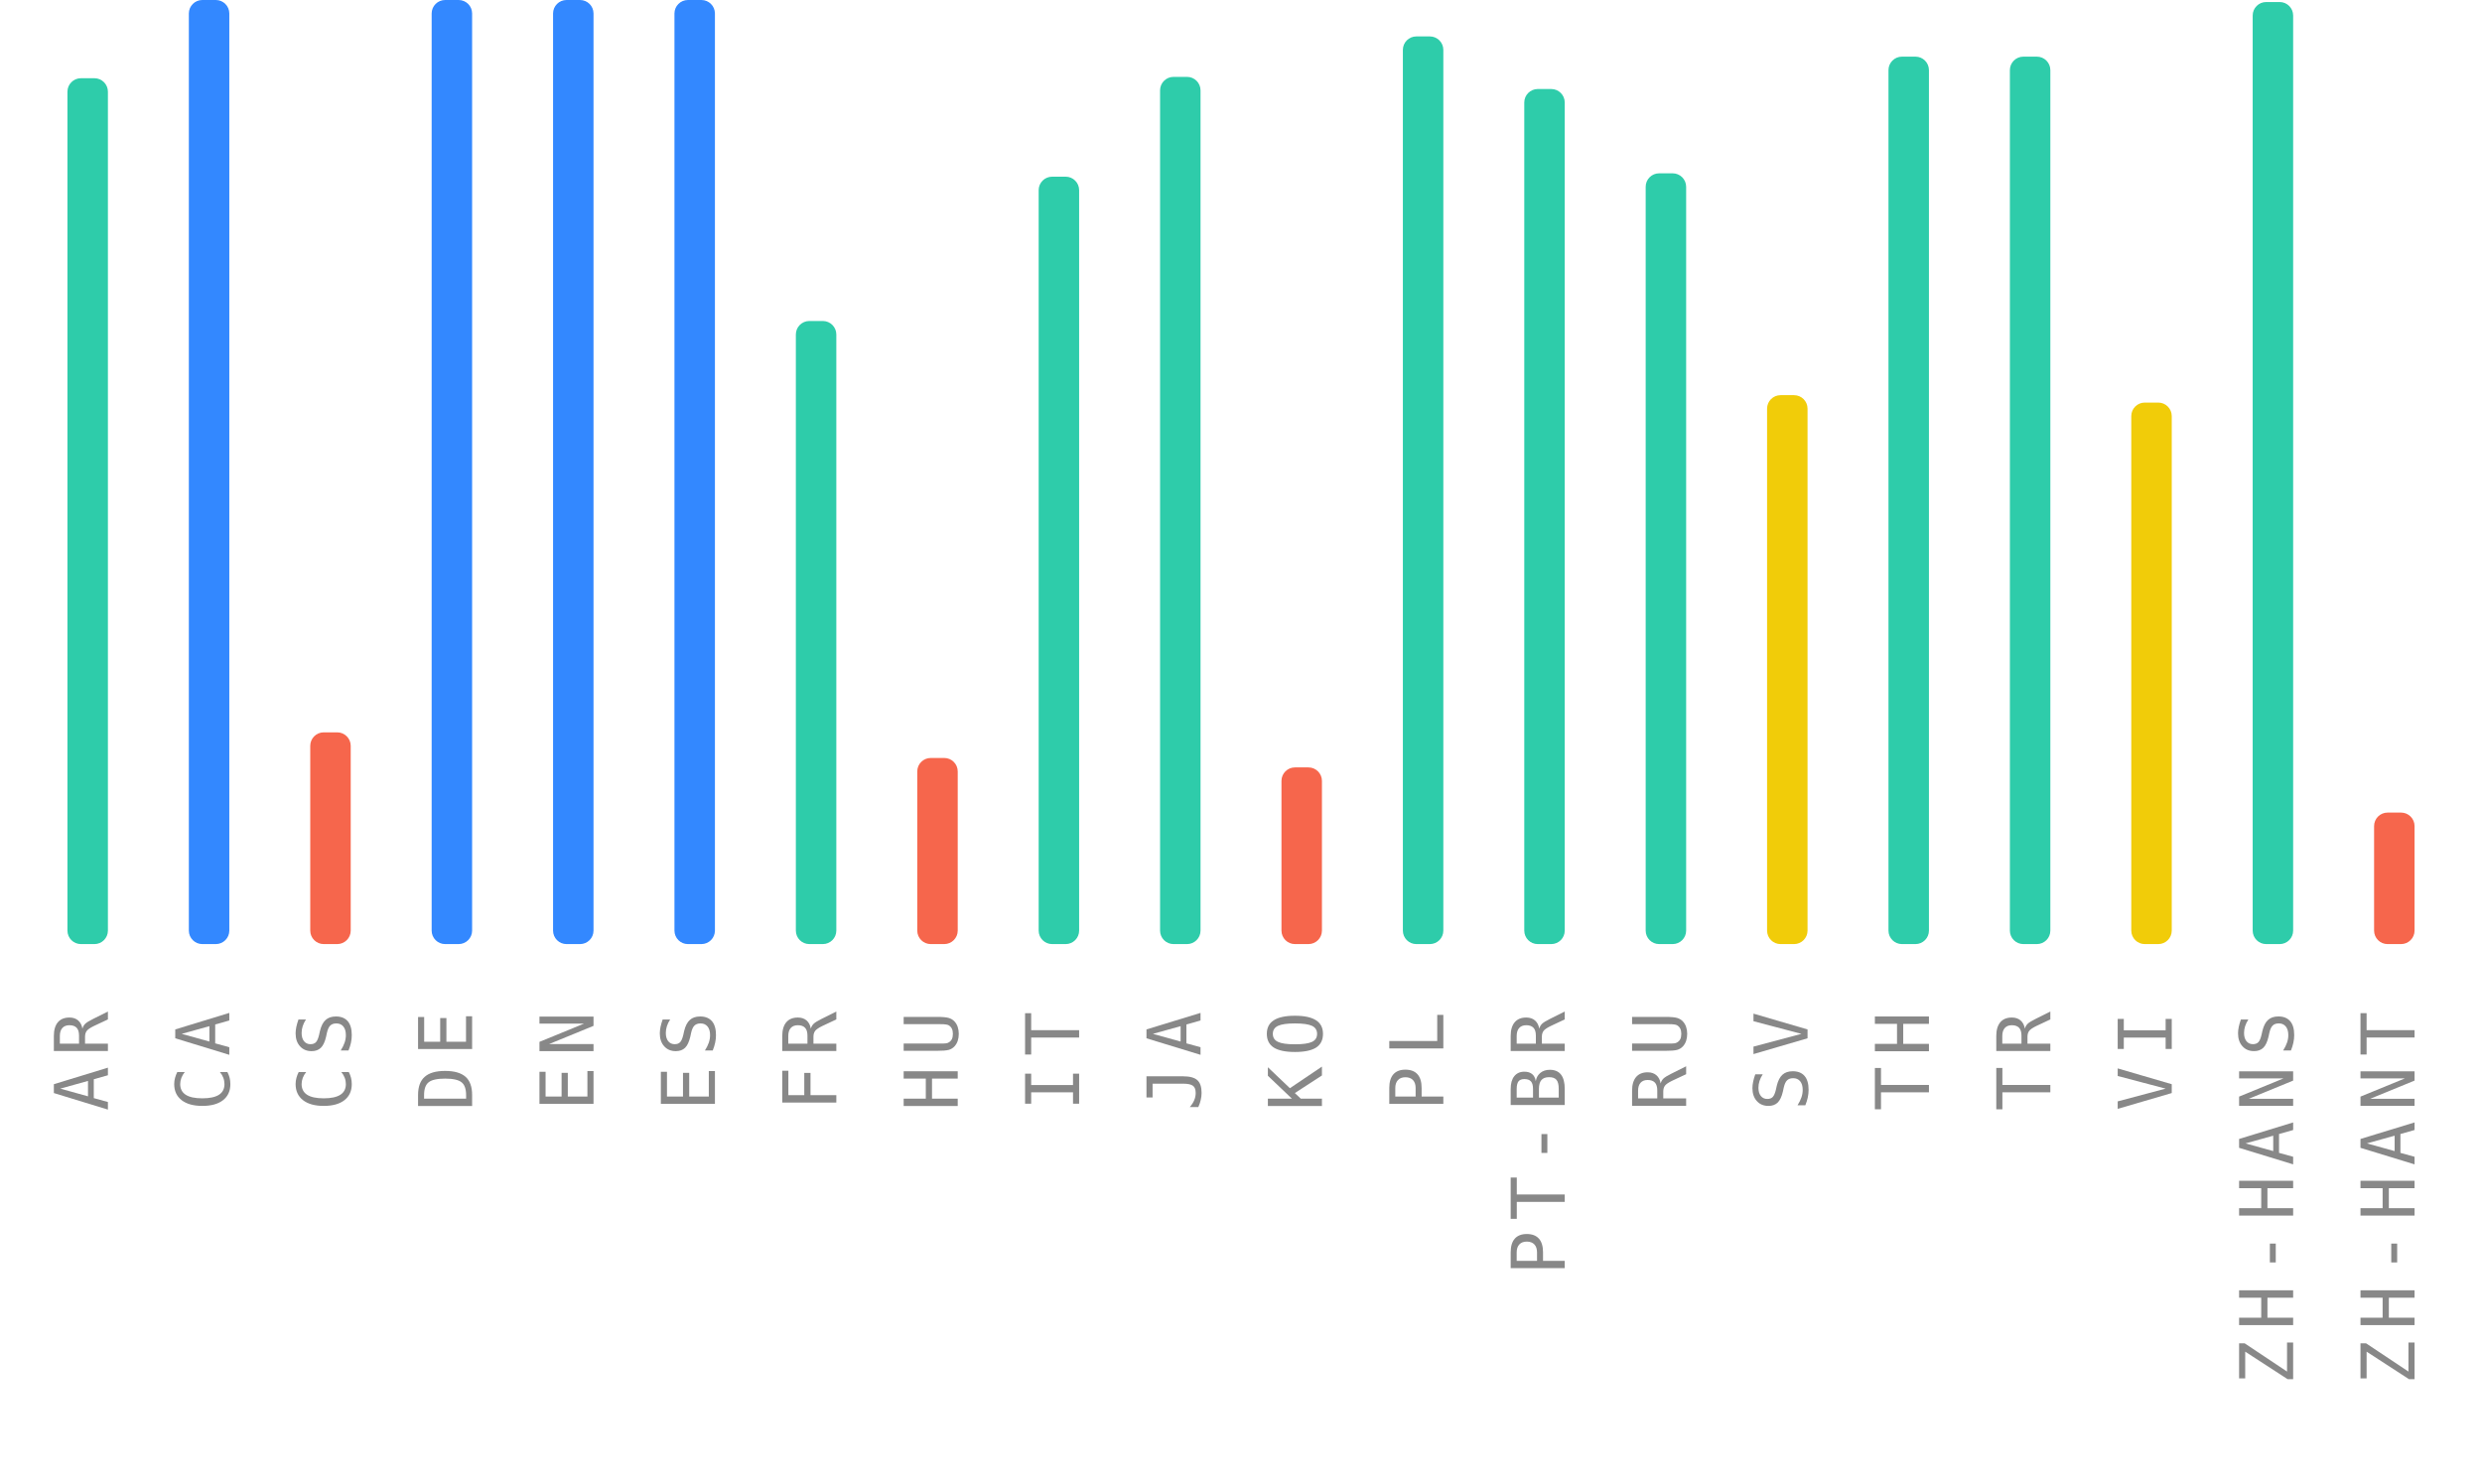
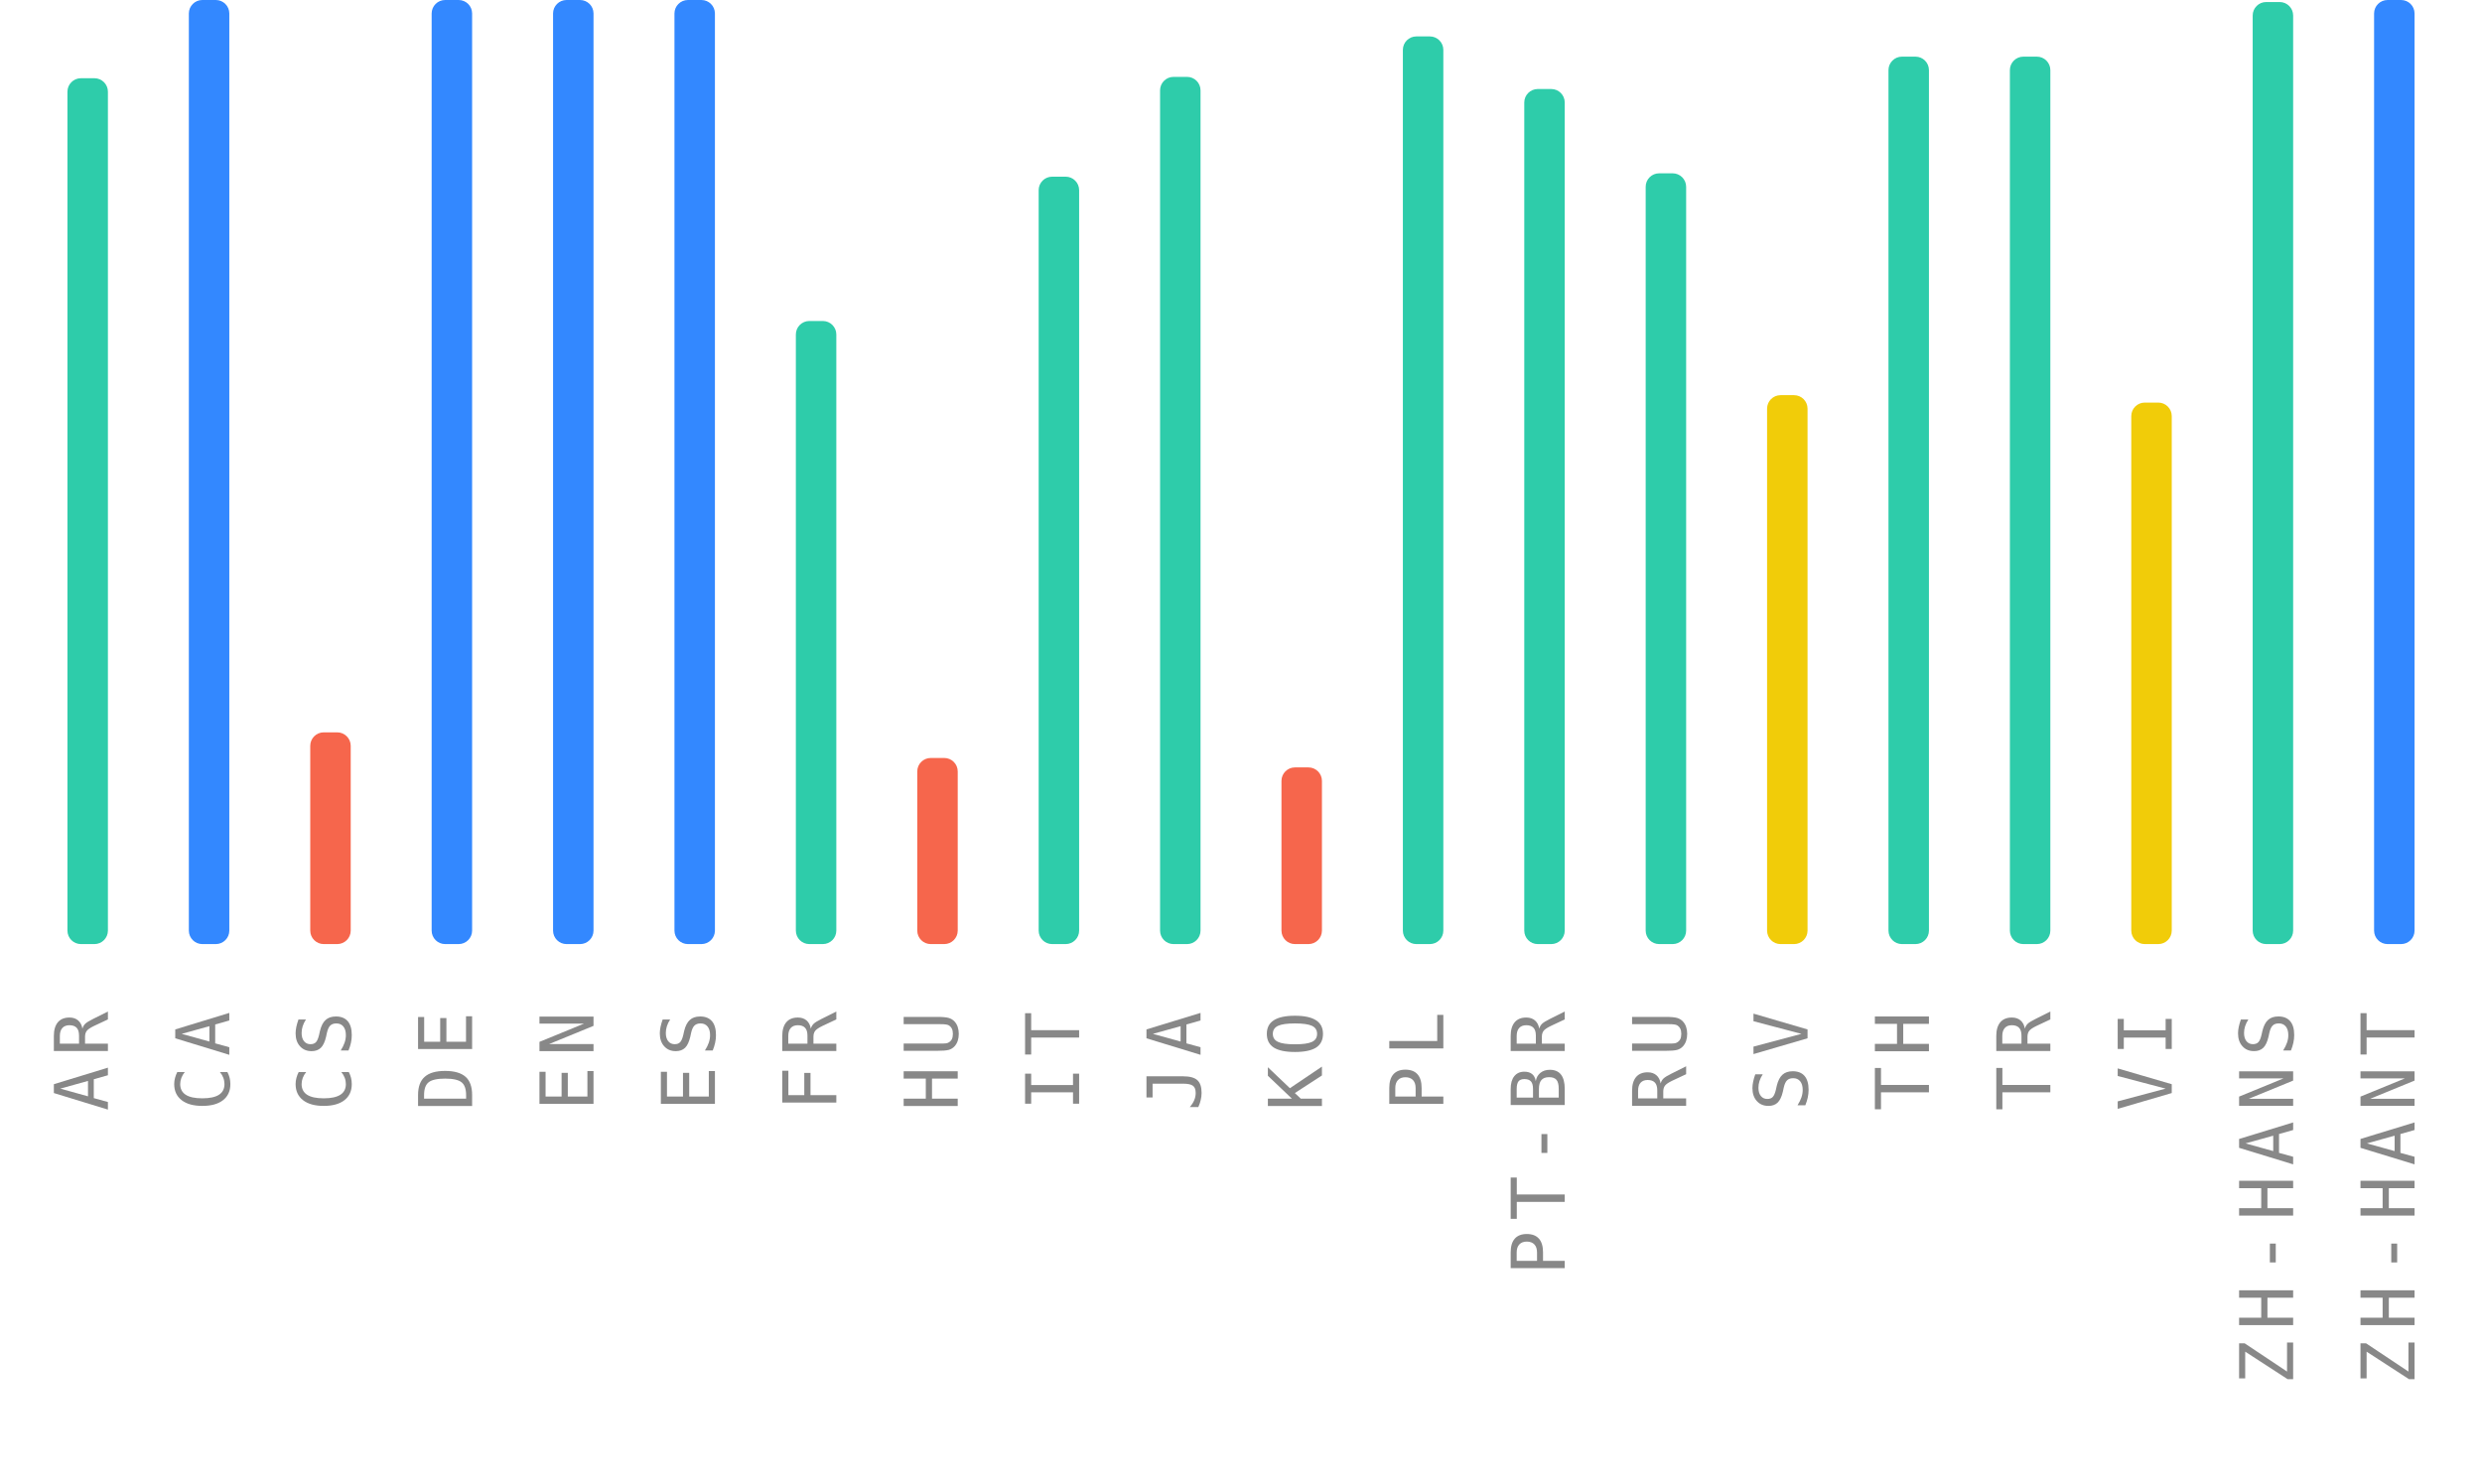
<svg xmlns="http://www.w3.org/2000/svg" width="368" height="220">
  <g>
    <text style="font-size: 11px; font-family: monospace; letter-spacing: 1.5px; fill: #888; text-anchor: end;" x="-150" y="16" transform="rotate(-90)">AR</text>
    <rect style="fill: #2eccaa;" height="128.4" width="6" rx="2" y="11.6" x="10" />
    <text style="font-size: 11px; font-family: monospace; letter-spacing: 1.5px; fill: #888; text-anchor: end;" x="-150" y="34" transform="rotate(-90)">CA</text>
    <rect style="fill: #3388ff;" height="140" width="6" rx="2" y="0" x="28" />
    <text style="font-size: 11px; font-family: monospace; letter-spacing: 1.5px; fill: #888; text-anchor: end;" x="-150" y="52" transform="rotate(-90)">CS</text>
    <rect style="fill: #f6664c;" height="31.4" width="6" rx="2" y="108.6" x="46" />
    <text style="font-size: 11px; font-family: monospace; letter-spacing: 1.5px; fill: #888; text-anchor: end;" x="-150" y="70" transform="rotate(-90)">DE</text>
    <rect style="fill: #3388ff;" height="140" width="6" rx="2" y="0" x="64" />
    <text style="font-size: 11px; font-family: monospace; letter-spacing: 1.5px; fill: #888; text-anchor: end;" x="-150" y="88" transform="rotate(-90)">EN</text>
    <rect style="fill: #3388ff;" height="140" width="6" rx="2" y="0" x="82" />
    <text style="font-size: 11px; font-family: monospace; letter-spacing: 1.5px; fill: #888; text-anchor: end;" x="-150" y="106" transform="rotate(-90)">ES</text>
    <rect style="fill: #3388ff;" height="140" width="6" rx="2" y="0" x="100" />
    <text style="font-size: 11px; font-family: monospace; letter-spacing: 1.5px; fill: #888; text-anchor: end;" x="-150" y="124" transform="rotate(-90)">FR</text>
    <rect style="fill: #2eccaa;" height="92.4" width="6" rx="2" y="47.6" x="118" />
    <text style="font-size: 11px; font-family: monospace; letter-spacing: 1.5px; fill: #888; text-anchor: end;" x="-150" y="142" transform="rotate(-90)">HU</text>
    <rect style="fill: #f6664c;" height="27.6" width="6" rx="2" y="112.4" x="136" />
    <text style="font-size: 11px; font-family: monospace; letter-spacing: 1.5px; fill: #888; text-anchor: end;" x="-150" y="160" transform="rotate(-90)">IT</text>
    <rect style="fill: #2eccaa;" height="113.8" width="6" rx="2" y="26.2" x="154" />
    <text style="font-size: 11px; font-family: monospace; letter-spacing: 1.5px; fill: #888; text-anchor: end;" x="-150" y="178" transform="rotate(-90)">JA</text>
    <rect style="fill: #2eccaa;" height="128.6" width="6" rx="2" y="11.4" x="172" />
    <text style="font-size: 11px; font-family: monospace; letter-spacing: 1.5px; fill: #888; text-anchor: end;" x="-150" y="196" transform="rotate(-90)">KO</text>
    <rect style="fill: #f6664c;" height="26.2" width="6" rx="2" y="113.8" x="190" />
    <text style="font-size: 11px; font-family: monospace; letter-spacing: 1.5px; fill: #888; text-anchor: end;" x="-150" y="214" transform="rotate(-90)">PL</text>
    <rect style="fill: #2eccaa;" height="134.6" width="6" rx="2" y="5.4" x="208" />
    <text style="font-size: 11px; font-family: monospace; letter-spacing: 1.5px; fill: #888; text-anchor: end;" x="-150" y="232" transform="rotate(-90)">PT-BR</text>
    <rect style="fill: #2eccaa;" height="126.8" width="6" rx="2" y="13.2" x="226" />
    <text style="font-size: 11px; font-family: monospace; letter-spacing: 1.5px; fill: #888; text-anchor: end;" x="-150" y="250" transform="rotate(-90)">RU</text>
    <rect style="fill: #2eccaa;" height="114.3" width="6" rx="2" y="25.7" x="244" />
    <text style="font-size: 11px; font-family: monospace; letter-spacing: 1.5px; fill: #888; text-anchor: end;" x="-150" y="268" transform="rotate(-90)">SV</text>
    <rect style="fill: #f1cc09;" height="81.4" width="6" rx="2" y="58.6" x="262" />
    <text style="font-size: 11px; font-family: monospace; letter-spacing: 1.5px; fill: #888; text-anchor: end;" x="-150" y="286" transform="rotate(-90)">TH</text>
    <rect style="fill: #2eccaa;" height="131.6" width="6" rx="2" y="8.4" x="280" />
    <text style="font-size: 11px; font-family: monospace; letter-spacing: 1.5px; fill: #888; text-anchor: end;" x="-150" y="304" transform="rotate(-90)">TR</text>
    <rect style="fill: #2eccaa;" height="131.6" width="6" rx="2" y="8.4" x="298" />
    <text style="font-size: 11px; font-family: monospace; letter-spacing: 1.5px; fill: #888; text-anchor: end;" x="-150" y="322" transform="rotate(-90)">VI</text>
    <rect style="fill: #f1cc09;" height="80.3" width="6" rx="2" y="59.7" x="316" />
    <text style="font-size: 11px; font-family: monospace; letter-spacing: 1.5px; fill: #888; text-anchor: end;" x="-150" y="340" transform="rotate(-90)">ZH-HANS</text>
    <rect style="fill: #2eccaa;" height="139.7" width="6" rx="2" y="0.3" x="334" />
    <text style="font-size: 11px; font-family: monospace; letter-spacing: 1.5px; fill: #888; text-anchor: end;" x="-150" y="358" transform="rotate(-90)">ZH-HANT</text>
-     <rect style="fill: #f6664c;" height="19.5" width="6" rx="2" y="120.5" x="352" />
+     <rect style="fill: #3388ff;" height="140" width="6" rx="2" y="0" x="352" />
  </g>
</svg>
